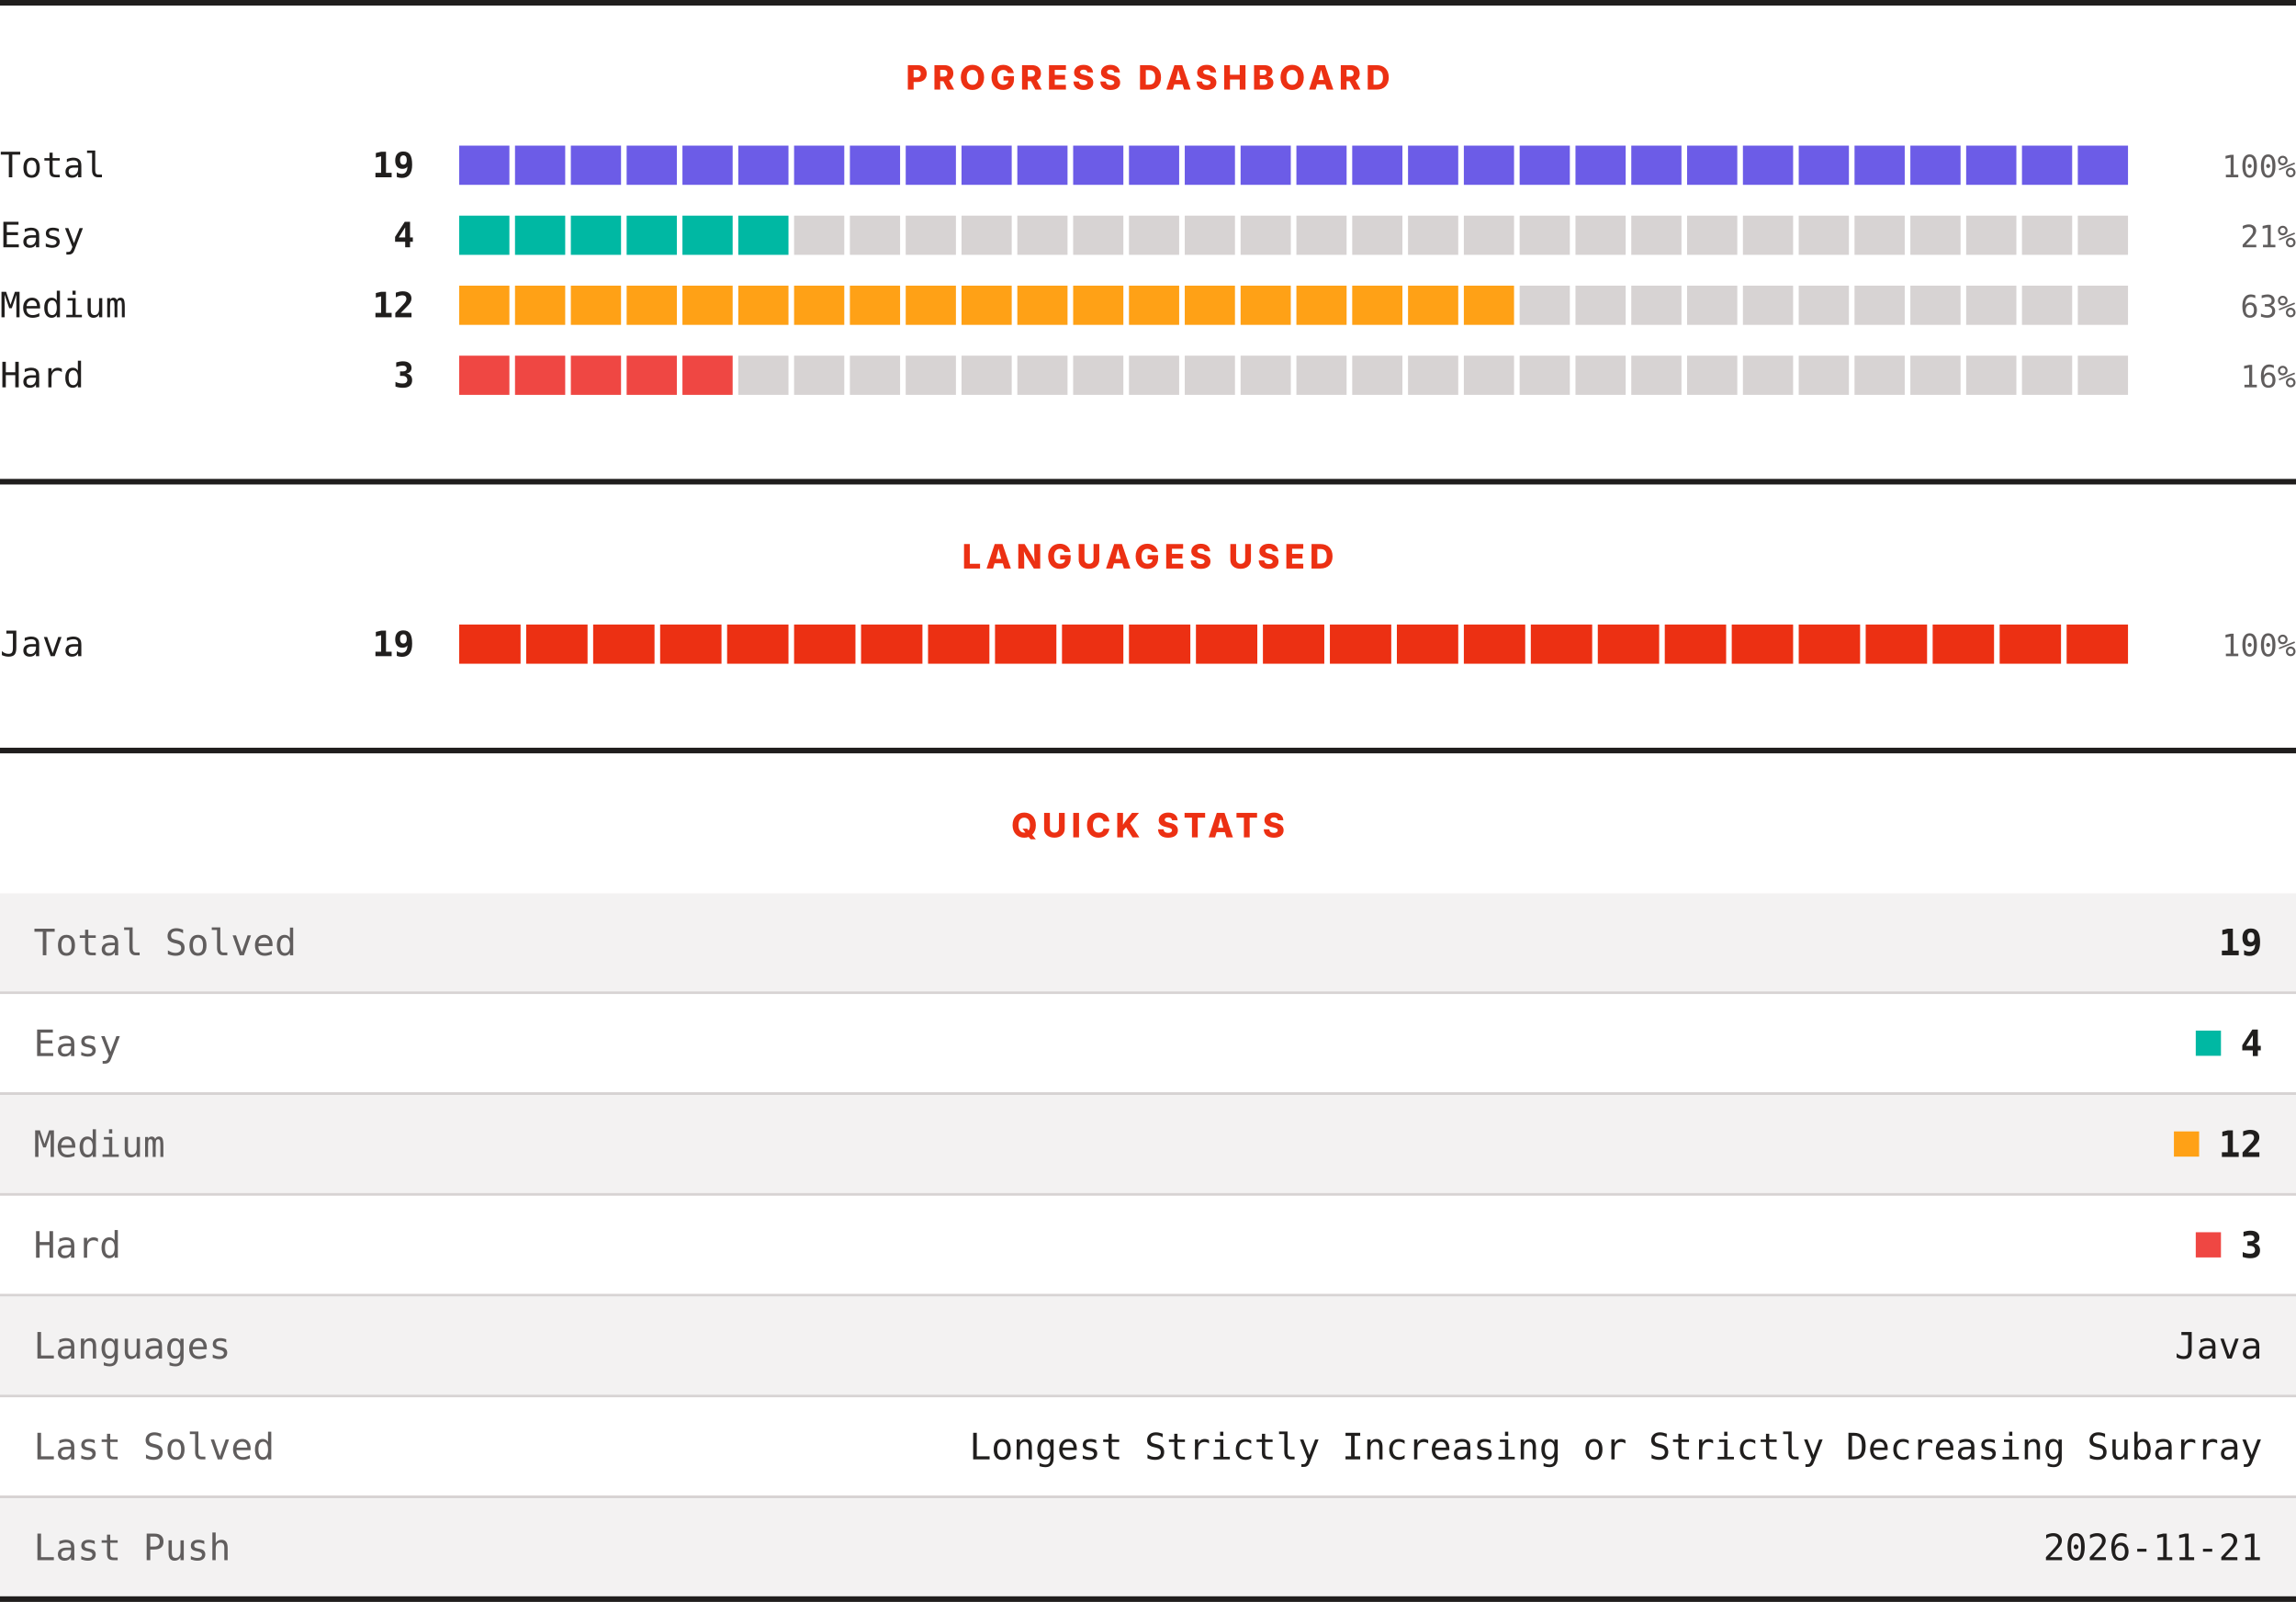
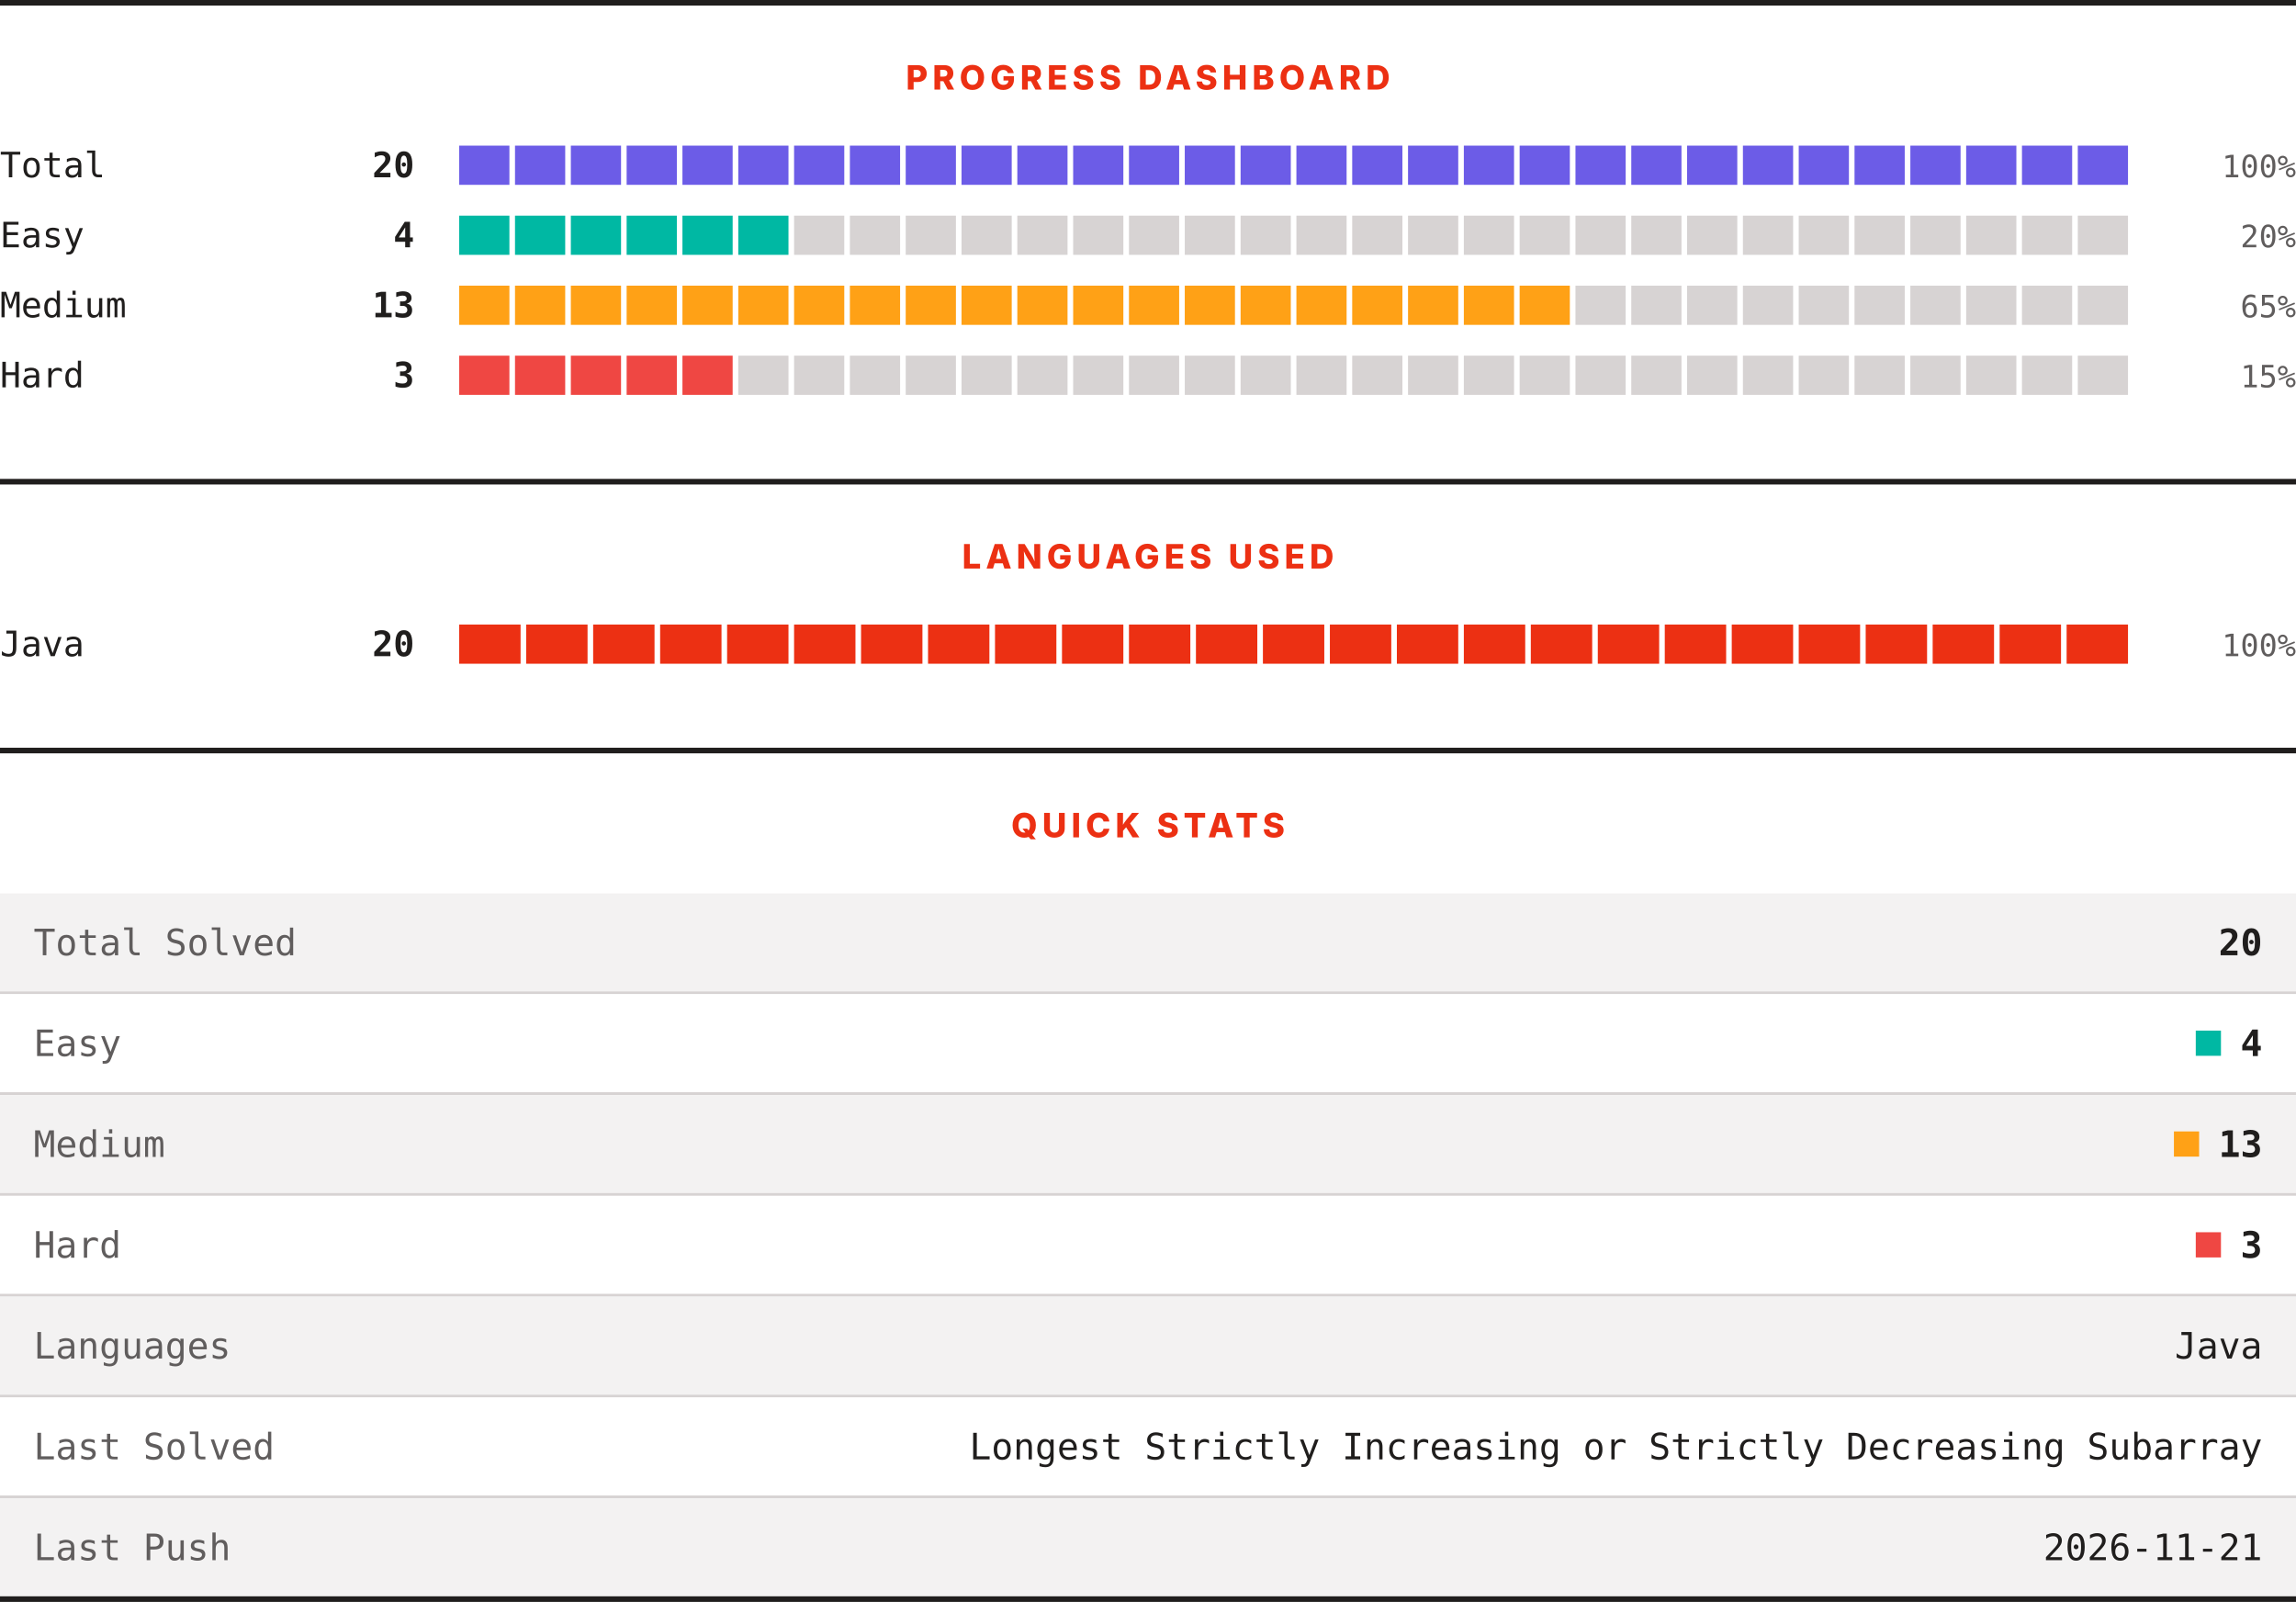
<svg xmlns="http://www.w3.org/2000/svg" width="820" height="572" viewBox="0 0 820 572" role="img" aria-label="LeetCode progress, languages and quick stats">
  <rect width="820" height="572" fill="#ffffff" />
  <rect x="0" y="0" width="820" height="2" fill="#201e1d" />
  <text x="410" y="32" text-anchor="middle" font-family="Archivo, system-ui, -apple-system, Segoe UI, sans-serif" font-size="12" font-weight="800" letter-spacing="1.68" fill="#ec3013">PROGRESS DASHBOARD</text>
  <text x="0" y="63.3" font-family="ui-monospace, SFMono-Regular, Menlo, Consolas, monospace" font-size="12.5" fill="#201e1d">Total</text>
-   <text x="148" y="63.3" text-anchor="end" font-family="ui-monospace, SFMono-Regular, Menlo, Consolas, monospace" font-size="12.5" font-weight="700" fill="#201e1d">19</text>
+   <text x="148" y="63.3" text-anchor="end" font-family="ui-monospace, SFMono-Regular, Menlo, Consolas, monospace" font-size="12.5" font-weight="700" fill="#201e1d">20</text>
  <rect x="164.00" y="52" width="17.93" height="14" fill="#6c5ce7" />
  <rect x="183.93" y="52" width="17.93" height="14" fill="#6c5ce7" />
  <rect x="203.87" y="52" width="17.93" height="14" fill="#6c5ce7" />
  <rect x="223.80" y="52" width="17.93" height="14" fill="#6c5ce7" />
  <rect x="243.73" y="52" width="17.93" height="14" fill="#6c5ce7" />
  <rect x="263.67" y="52" width="17.93" height="14" fill="#6c5ce7" />
  <rect x="283.60" y="52" width="17.93" height="14" fill="#6c5ce7" />
  <rect x="303.53" y="52" width="17.93" height="14" fill="#6c5ce7" />
  <rect x="323.47" y="52" width="17.93" height="14" fill="#6c5ce7" />
  <rect x="343.40" y="52" width="17.93" height="14" fill="#6c5ce7" />
  <rect x="363.33" y="52" width="17.93" height="14" fill="#6c5ce7" />
  <rect x="383.27" y="52" width="17.93" height="14" fill="#6c5ce7" />
  <rect x="403.20" y="52" width="17.93" height="14" fill="#6c5ce7" />
  <rect x="423.13" y="52" width="17.93" height="14" fill="#6c5ce7" />
  <rect x="443.07" y="52" width="17.93" height="14" fill="#6c5ce7" />
  <rect x="463.00" y="52" width="17.93" height="14" fill="#6c5ce7" />
  <rect x="482.93" y="52" width="17.93" height="14" fill="#6c5ce7" />
  <rect x="502.87" y="52" width="17.93" height="14" fill="#6c5ce7" />
  <rect x="522.80" y="52" width="17.93" height="14" fill="#6c5ce7" />
  <rect x="542.73" y="52" width="17.93" height="14" fill="#6c5ce7" />
  <rect x="562.67" y="52" width="17.93" height="14" fill="#6c5ce7" />
  <rect x="582.60" y="52" width="17.93" height="14" fill="#6c5ce7" />
  <rect x="602.53" y="52" width="17.93" height="14" fill="#6c5ce7" />
  <rect x="622.47" y="52" width="17.93" height="14" fill="#6c5ce7" />
  <rect x="642.40" y="52" width="17.93" height="14" fill="#6c5ce7" />
  <rect x="662.33" y="52" width="17.93" height="14" fill="#6c5ce7" />
  <rect x="682.27" y="52" width="17.93" height="14" fill="#6c5ce7" />
  <rect x="702.20" y="52" width="17.93" height="14" fill="#6c5ce7" />
  <rect x="722.13" y="52" width="17.93" height="14" fill="#6c5ce7" />
  <rect x="742.07" y="52" width="17.93" height="14" fill="#6c5ce7" />
  <text x="820" y="63.3" text-anchor="end" font-family="ui-monospace, SFMono-Regular, Menlo, Consolas, monospace" font-size="11" fill="#605d5d">100%</text>
  <text x="0" y="88.3" font-family="ui-monospace, SFMono-Regular, Menlo, Consolas, monospace" font-size="12.5" fill="#201e1d">Easy</text>
  <text x="148" y="88.3" text-anchor="end" font-family="ui-monospace, SFMono-Regular, Menlo, Consolas, monospace" font-size="12.5" font-weight="700" fill="#201e1d">4</text>
  <rect x="164.00" y="77" width="17.93" height="14" fill="#00b8a3" />
  <rect x="183.93" y="77" width="17.93" height="14" fill="#00b8a3" />
  <rect x="203.87" y="77" width="17.93" height="14" fill="#00b8a3" />
  <rect x="223.80" y="77" width="17.93" height="14" fill="#00b8a3" />
  <rect x="243.73" y="77" width="17.93" height="14" fill="#00b8a3" />
  <rect x="263.67" y="77" width="17.93" height="14" fill="#00b8a3" />
  <rect x="283.60" y="77" width="17.93" height="14" fill="#d7d3d3" />
  <rect x="303.53" y="77" width="17.93" height="14" fill="#d7d3d3" />
  <rect x="323.47" y="77" width="17.93" height="14" fill="#d7d3d3" />
  <rect x="343.40" y="77" width="17.93" height="14" fill="#d7d3d3" />
  <rect x="363.33" y="77" width="17.93" height="14" fill="#d7d3d3" />
  <rect x="383.27" y="77" width="17.93" height="14" fill="#d7d3d3" />
  <rect x="403.20" y="77" width="17.93" height="14" fill="#d7d3d3" />
  <rect x="423.13" y="77" width="17.93" height="14" fill="#d7d3d3" />
  <rect x="443.07" y="77" width="17.93" height="14" fill="#d7d3d3" />
  <rect x="463.00" y="77" width="17.93" height="14" fill="#d7d3d3" />
  <rect x="482.93" y="77" width="17.93" height="14" fill="#d7d3d3" />
  <rect x="502.87" y="77" width="17.93" height="14" fill="#d7d3d3" />
  <rect x="522.80" y="77" width="17.93" height="14" fill="#d7d3d3" />
  <rect x="542.73" y="77" width="17.93" height="14" fill="#d7d3d3" />
  <rect x="562.67" y="77" width="17.93" height="14" fill="#d7d3d3" />
  <rect x="582.60" y="77" width="17.93" height="14" fill="#d7d3d3" />
  <rect x="602.53" y="77" width="17.93" height="14" fill="#d7d3d3" />
  <rect x="622.47" y="77" width="17.93" height="14" fill="#d7d3d3" />
  <rect x="642.40" y="77" width="17.93" height="14" fill="#d7d3d3" />
  <rect x="662.33" y="77" width="17.93" height="14" fill="#d7d3d3" />
  <rect x="682.27" y="77" width="17.93" height="14" fill="#d7d3d3" />
  <rect x="702.20" y="77" width="17.93" height="14" fill="#d7d3d3" />
  <rect x="722.13" y="77" width="17.93" height="14" fill="#d7d3d3" />
  <rect x="742.07" y="77" width="17.93" height="14" fill="#d7d3d3" />
-   <text x="820" y="88.3" text-anchor="end" font-family="ui-monospace, SFMono-Regular, Menlo, Consolas, monospace" font-size="11" fill="#605d5d">21%</text>
+   <text x="820" y="88.3" text-anchor="end" font-family="ui-monospace, SFMono-Regular, Menlo, Consolas, monospace" font-size="11" fill="#605d5d">20%</text>
  <text x="0" y="113.3" font-family="ui-monospace, SFMono-Regular, Menlo, Consolas, monospace" font-size="12.5" fill="#201e1d">Medium</text>
-   <text x="148" y="113.3" text-anchor="end" font-family="ui-monospace, SFMono-Regular, Menlo, Consolas, monospace" font-size="12.5" font-weight="700" fill="#201e1d">12</text>
+   <text x="148" y="113.3" text-anchor="end" font-family="ui-monospace, SFMono-Regular, Menlo, Consolas, monospace" font-size="12.5" font-weight="700" fill="#201e1d">13</text>
  <rect x="164.00" y="102" width="17.93" height="14" fill="#ffa116" />
  <rect x="183.93" y="102" width="17.93" height="14" fill="#ffa116" />
  <rect x="203.87" y="102" width="17.93" height="14" fill="#ffa116" />
  <rect x="223.80" y="102" width="17.93" height="14" fill="#ffa116" />
  <rect x="243.73" y="102" width="17.93" height="14" fill="#ffa116" />
  <rect x="263.67" y="102" width="17.93" height="14" fill="#ffa116" />
  <rect x="283.60" y="102" width="17.93" height="14" fill="#ffa116" />
  <rect x="303.53" y="102" width="17.93" height="14" fill="#ffa116" />
  <rect x="323.47" y="102" width="17.93" height="14" fill="#ffa116" />
  <rect x="343.40" y="102" width="17.93" height="14" fill="#ffa116" />
  <rect x="363.33" y="102" width="17.93" height="14" fill="#ffa116" />
  <rect x="383.27" y="102" width="17.93" height="14" fill="#ffa116" />
  <rect x="403.20" y="102" width="17.93" height="14" fill="#ffa116" />
  <rect x="423.13" y="102" width="17.93" height="14" fill="#ffa116" />
  <rect x="443.07" y="102" width="17.93" height="14" fill="#ffa116" />
  <rect x="463.00" y="102" width="17.93" height="14" fill="#ffa116" />
  <rect x="482.93" y="102" width="17.93" height="14" fill="#ffa116" />
  <rect x="502.87" y="102" width="17.93" height="14" fill="#ffa116" />
  <rect x="522.80" y="102" width="17.93" height="14" fill="#ffa116" />
-   <rect x="542.73" y="102" width="17.93" height="14" fill="#d7d3d3" />
+   <rect x="542.73" y="102" width="17.93" height="14" fill="#ffa116" />
  <rect x="562.67" y="102" width="17.93" height="14" fill="#d7d3d3" />
  <rect x="582.60" y="102" width="17.93" height="14" fill="#d7d3d3" />
  <rect x="602.53" y="102" width="17.93" height="14" fill="#d7d3d3" />
  <rect x="622.47" y="102" width="17.93" height="14" fill="#d7d3d3" />
  <rect x="642.40" y="102" width="17.93" height="14" fill="#d7d3d3" />
  <rect x="662.33" y="102" width="17.93" height="14" fill="#d7d3d3" />
  <rect x="682.27" y="102" width="17.93" height="14" fill="#d7d3d3" />
  <rect x="702.20" y="102" width="17.93" height="14" fill="#d7d3d3" />
  <rect x="722.13" y="102" width="17.93" height="14" fill="#d7d3d3" />
  <rect x="742.07" y="102" width="17.93" height="14" fill="#d7d3d3" />
-   <text x="820" y="113.3" text-anchor="end" font-family="ui-monospace, SFMono-Regular, Menlo, Consolas, monospace" font-size="11" fill="#605d5d">63%</text>
+   <text x="820" y="113.3" text-anchor="end" font-family="ui-monospace, SFMono-Regular, Menlo, Consolas, monospace" font-size="11" fill="#605d5d">65%</text>
  <text x="0" y="138.3" font-family="ui-monospace, SFMono-Regular, Menlo, Consolas, monospace" font-size="12.5" fill="#201e1d">Hard</text>
  <text x="148" y="138.3" text-anchor="end" font-family="ui-monospace, SFMono-Regular, Menlo, Consolas, monospace" font-size="12.5" font-weight="700" fill="#201e1d">3</text>
  <rect x="164.00" y="127" width="17.93" height="14" fill="#ef4743" />
  <rect x="183.93" y="127" width="17.93" height="14" fill="#ef4743" />
  <rect x="203.87" y="127" width="17.93" height="14" fill="#ef4743" />
  <rect x="223.80" y="127" width="17.93" height="14" fill="#ef4743" />
  <rect x="243.73" y="127" width="17.93" height="14" fill="#ef4743" />
  <rect x="263.67" y="127" width="17.93" height="14" fill="#d7d3d3" />
  <rect x="283.60" y="127" width="17.93" height="14" fill="#d7d3d3" />
  <rect x="303.53" y="127" width="17.93" height="14" fill="#d7d3d3" />
  <rect x="323.47" y="127" width="17.93" height="14" fill="#d7d3d3" />
  <rect x="343.40" y="127" width="17.93" height="14" fill="#d7d3d3" />
  <rect x="363.33" y="127" width="17.93" height="14" fill="#d7d3d3" />
  <rect x="383.27" y="127" width="17.93" height="14" fill="#d7d3d3" />
  <rect x="403.20" y="127" width="17.93" height="14" fill="#d7d3d3" />
  <rect x="423.13" y="127" width="17.93" height="14" fill="#d7d3d3" />
  <rect x="443.07" y="127" width="17.93" height="14" fill="#d7d3d3" />
  <rect x="463.00" y="127" width="17.93" height="14" fill="#d7d3d3" />
  <rect x="482.93" y="127" width="17.93" height="14" fill="#d7d3d3" />
  <rect x="502.87" y="127" width="17.93" height="14" fill="#d7d3d3" />
  <rect x="522.80" y="127" width="17.93" height="14" fill="#d7d3d3" />
  <rect x="542.73" y="127" width="17.93" height="14" fill="#d7d3d3" />
  <rect x="562.67" y="127" width="17.93" height="14" fill="#d7d3d3" />
  <rect x="582.60" y="127" width="17.93" height="14" fill="#d7d3d3" />
  <rect x="602.53" y="127" width="17.93" height="14" fill="#d7d3d3" />
  <rect x="622.47" y="127" width="17.93" height="14" fill="#d7d3d3" />
  <rect x="642.40" y="127" width="17.93" height="14" fill="#d7d3d3" />
  <rect x="662.33" y="127" width="17.93" height="14" fill="#d7d3d3" />
  <rect x="682.27" y="127" width="17.93" height="14" fill="#d7d3d3" />
  <rect x="702.20" y="127" width="17.93" height="14" fill="#d7d3d3" />
  <rect x="722.13" y="127" width="17.93" height="14" fill="#d7d3d3" />
  <rect x="742.07" y="127" width="17.93" height="14" fill="#d7d3d3" />
-   <text x="820" y="138.3" text-anchor="end" font-family="ui-monospace, SFMono-Regular, Menlo, Consolas, monospace" font-size="11" fill="#605d5d">16%</text>
+   <text x="820" y="138.3" text-anchor="end" font-family="ui-monospace, SFMono-Regular, Menlo, Consolas, monospace" font-size="11" fill="#605d5d">15%</text>
  <rect x="0" y="171" width="820" height="2" fill="#201e1d" />
  <text x="410" y="203" text-anchor="middle" font-family="Archivo, system-ui, -apple-system, Segoe UI, sans-serif" font-size="12" font-weight="800" letter-spacing="1.68" fill="#ec3013">LANGUAGES USED</text>
  <text x="0" y="234.3" font-family="ui-monospace, SFMono-Regular, Menlo, Consolas, monospace" font-size="12.5" fill="#201e1d">Java</text>
-   <text x="148" y="234.3" text-anchor="end" font-family="ui-monospace, SFMono-Regular, Menlo, Consolas, monospace" font-size="12.5" font-weight="700" fill="#201e1d">19</text>
+   <text x="148" y="234.3" text-anchor="end" font-family="ui-monospace, SFMono-Regular, Menlo, Consolas, monospace" font-size="12.5" font-weight="700" fill="#201e1d">20</text>
  <rect x="164.00" y="223" width="21.92" height="14" fill="#ec3013" />
  <rect x="187.92" y="223" width="21.92" height="14" fill="#ec3013" />
  <rect x="211.84" y="223" width="21.92" height="14" fill="#ec3013" />
  <rect x="235.76" y="223" width="21.92" height="14" fill="#ec3013" />
  <rect x="259.68" y="223" width="21.92" height="14" fill="#ec3013" />
  <rect x="283.60" y="223" width="21.92" height="14" fill="#ec3013" />
  <rect x="307.52" y="223" width="21.92" height="14" fill="#ec3013" />
  <rect x="331.44" y="223" width="21.92" height="14" fill="#ec3013" />
  <rect x="355.36" y="223" width="21.92" height="14" fill="#ec3013" />
  <rect x="379.28" y="223" width="21.92" height="14" fill="#ec3013" />
  <rect x="403.20" y="223" width="21.92" height="14" fill="#ec3013" />
  <rect x="427.12" y="223" width="21.92" height="14" fill="#ec3013" />
  <rect x="451.04" y="223" width="21.92" height="14" fill="#ec3013" />
  <rect x="474.96" y="223" width="21.92" height="14" fill="#ec3013" />
  <rect x="498.88" y="223" width="21.92" height="14" fill="#ec3013" />
  <rect x="522.80" y="223" width="21.92" height="14" fill="#ec3013" />
  <rect x="546.72" y="223" width="21.92" height="14" fill="#ec3013" />
  <rect x="570.64" y="223" width="21.92" height="14" fill="#ec3013" />
  <rect x="594.56" y="223" width="21.92" height="14" fill="#ec3013" />
  <rect x="618.48" y="223" width="21.92" height="14" fill="#ec3013" />
  <rect x="642.40" y="223" width="21.92" height="14" fill="#ec3013" />
  <rect x="666.32" y="223" width="21.92" height="14" fill="#ec3013" />
  <rect x="690.24" y="223" width="21.92" height="14" fill="#ec3013" />
  <rect x="714.16" y="223" width="21.92" height="14" fill="#ec3013" />
  <rect x="738.08" y="223" width="21.92" height="14" fill="#ec3013" />
  <text x="820" y="234.3" text-anchor="end" font-family="ui-monospace, SFMono-Regular, Menlo, Consolas, monospace" font-size="11" fill="#605d5d">100%</text>
  <rect x="0" y="267" width="820" height="2" fill="#201e1d" />
  <text x="410" y="299" text-anchor="middle" font-family="Archivo, system-ui, -apple-system, Segoe UI, sans-serif" font-size="12" font-weight="800" letter-spacing="1.68" fill="#ec3013">QUICK STATS</text>
  <rect x="0" y="319" width="820" height="35" fill="#f3f2f2" />
  <text x="12" y="341.1" font-family="ui-monospace, SFMono-Regular, Menlo, Consolas, monospace" font-size="13" fill="#605d5d">Total Solved</text>
-   <text x="808" y="341.1" text-anchor="end" font-family="ui-monospace, SFMono-Regular, Menlo, Consolas, monospace" font-size="13" font-weight="700" fill="#201e1d">19</text>
+   <text x="808" y="341.1" text-anchor="end" font-family="ui-monospace, SFMono-Regular, Menlo, Consolas, monospace" font-size="13" font-weight="700" fill="#201e1d">20</text>
  <rect x="0" y="354" width="820" height="1" fill="#d7d3d3" />
  <rect x="0" y="355" width="820" height="35" fill="#ffffff" />
  <text x="12" y="377.1" font-family="ui-monospace, SFMono-Regular, Menlo, Consolas, monospace" font-size="13" fill="#605d5d">Easy</text>
  <rect x="784.2" y="368" width="9" height="9" fill="#00b8a3" />
  <text x="808" y="377.1" text-anchor="end" font-family="ui-monospace, SFMono-Regular, Menlo, Consolas, monospace" font-size="13" font-weight="700" fill="#201e1d">4</text>
  <rect x="0" y="390" width="820" height="1" fill="#d7d3d3" />
  <rect x="0" y="391" width="820" height="35" fill="#f3f2f2" />
  <text x="12" y="413.1" font-family="ui-monospace, SFMono-Regular, Menlo, Consolas, monospace" font-size="13" fill="#605d5d">Medium</text>
  <rect x="776.4" y="404" width="9" height="9" fill="#ffa116" />
-   <text x="808" y="413.1" text-anchor="end" font-family="ui-monospace, SFMono-Regular, Menlo, Consolas, monospace" font-size="13" font-weight="700" fill="#201e1d">12</text>
+   <text x="808" y="413.1" text-anchor="end" font-family="ui-monospace, SFMono-Regular, Menlo, Consolas, monospace" font-size="13" font-weight="700" fill="#201e1d">13</text>
  <rect x="0" y="426" width="820" height="1" fill="#d7d3d3" />
  <rect x="0" y="427" width="820" height="35" fill="#ffffff" />
  <text x="12" y="449.1" font-family="ui-monospace, SFMono-Regular, Menlo, Consolas, monospace" font-size="13" fill="#605d5d">Hard</text>
  <rect x="784.2" y="440" width="9" height="9" fill="#ef4743" />
  <text x="808" y="449.1" text-anchor="end" font-family="ui-monospace, SFMono-Regular, Menlo, Consolas, monospace" font-size="13" font-weight="700" fill="#201e1d">3</text>
  <rect x="0" y="462" width="820" height="1" fill="#d7d3d3" />
  <rect x="0" y="463" width="820" height="35" fill="#f3f2f2" />
  <text x="12" y="485.1" font-family="ui-monospace, SFMono-Regular, Menlo, Consolas, monospace" font-size="13" fill="#605d5d">Languages</text>
  <text x="808" y="485.1" text-anchor="end" font-family="ui-monospace, SFMono-Regular, Menlo, Consolas, monospace" font-size="13" fill="#201e1d">Java</text>
  <rect x="0" y="498" width="820" height="1" fill="#d7d3d3" />
  <rect x="0" y="499" width="820" height="35" fill="#ffffff" />
  <text x="12" y="521.1" font-family="ui-monospace, SFMono-Regular, Menlo, Consolas, monospace" font-size="13" fill="#605d5d">Last Solved</text>
  <text x="808" y="521.1" text-anchor="end" font-family="ui-monospace, SFMono-Regular, Menlo, Consolas, monospace" font-size="13" fill="#201e1d">Longest Strictly Increasing or Strictly Decreasing Subarray</text>
  <rect x="0" y="534" width="820" height="1" fill="#d7d3d3" />
  <rect x="0" y="535" width="820" height="35" fill="#f3f2f2" />
  <text x="12" y="557.1" font-family="ui-monospace, SFMono-Regular, Menlo, Consolas, monospace" font-size="13" fill="#605d5d">Last Push</text>
  <text x="808" y="557.1" text-anchor="end" font-family="ui-monospace, SFMono-Regular, Menlo, Consolas, monospace" font-size="13" fill="#201e1d">2026-11-21</text>
  <rect x="0" y="570" width="820" height="2" fill="#201e1d" />
</svg>
